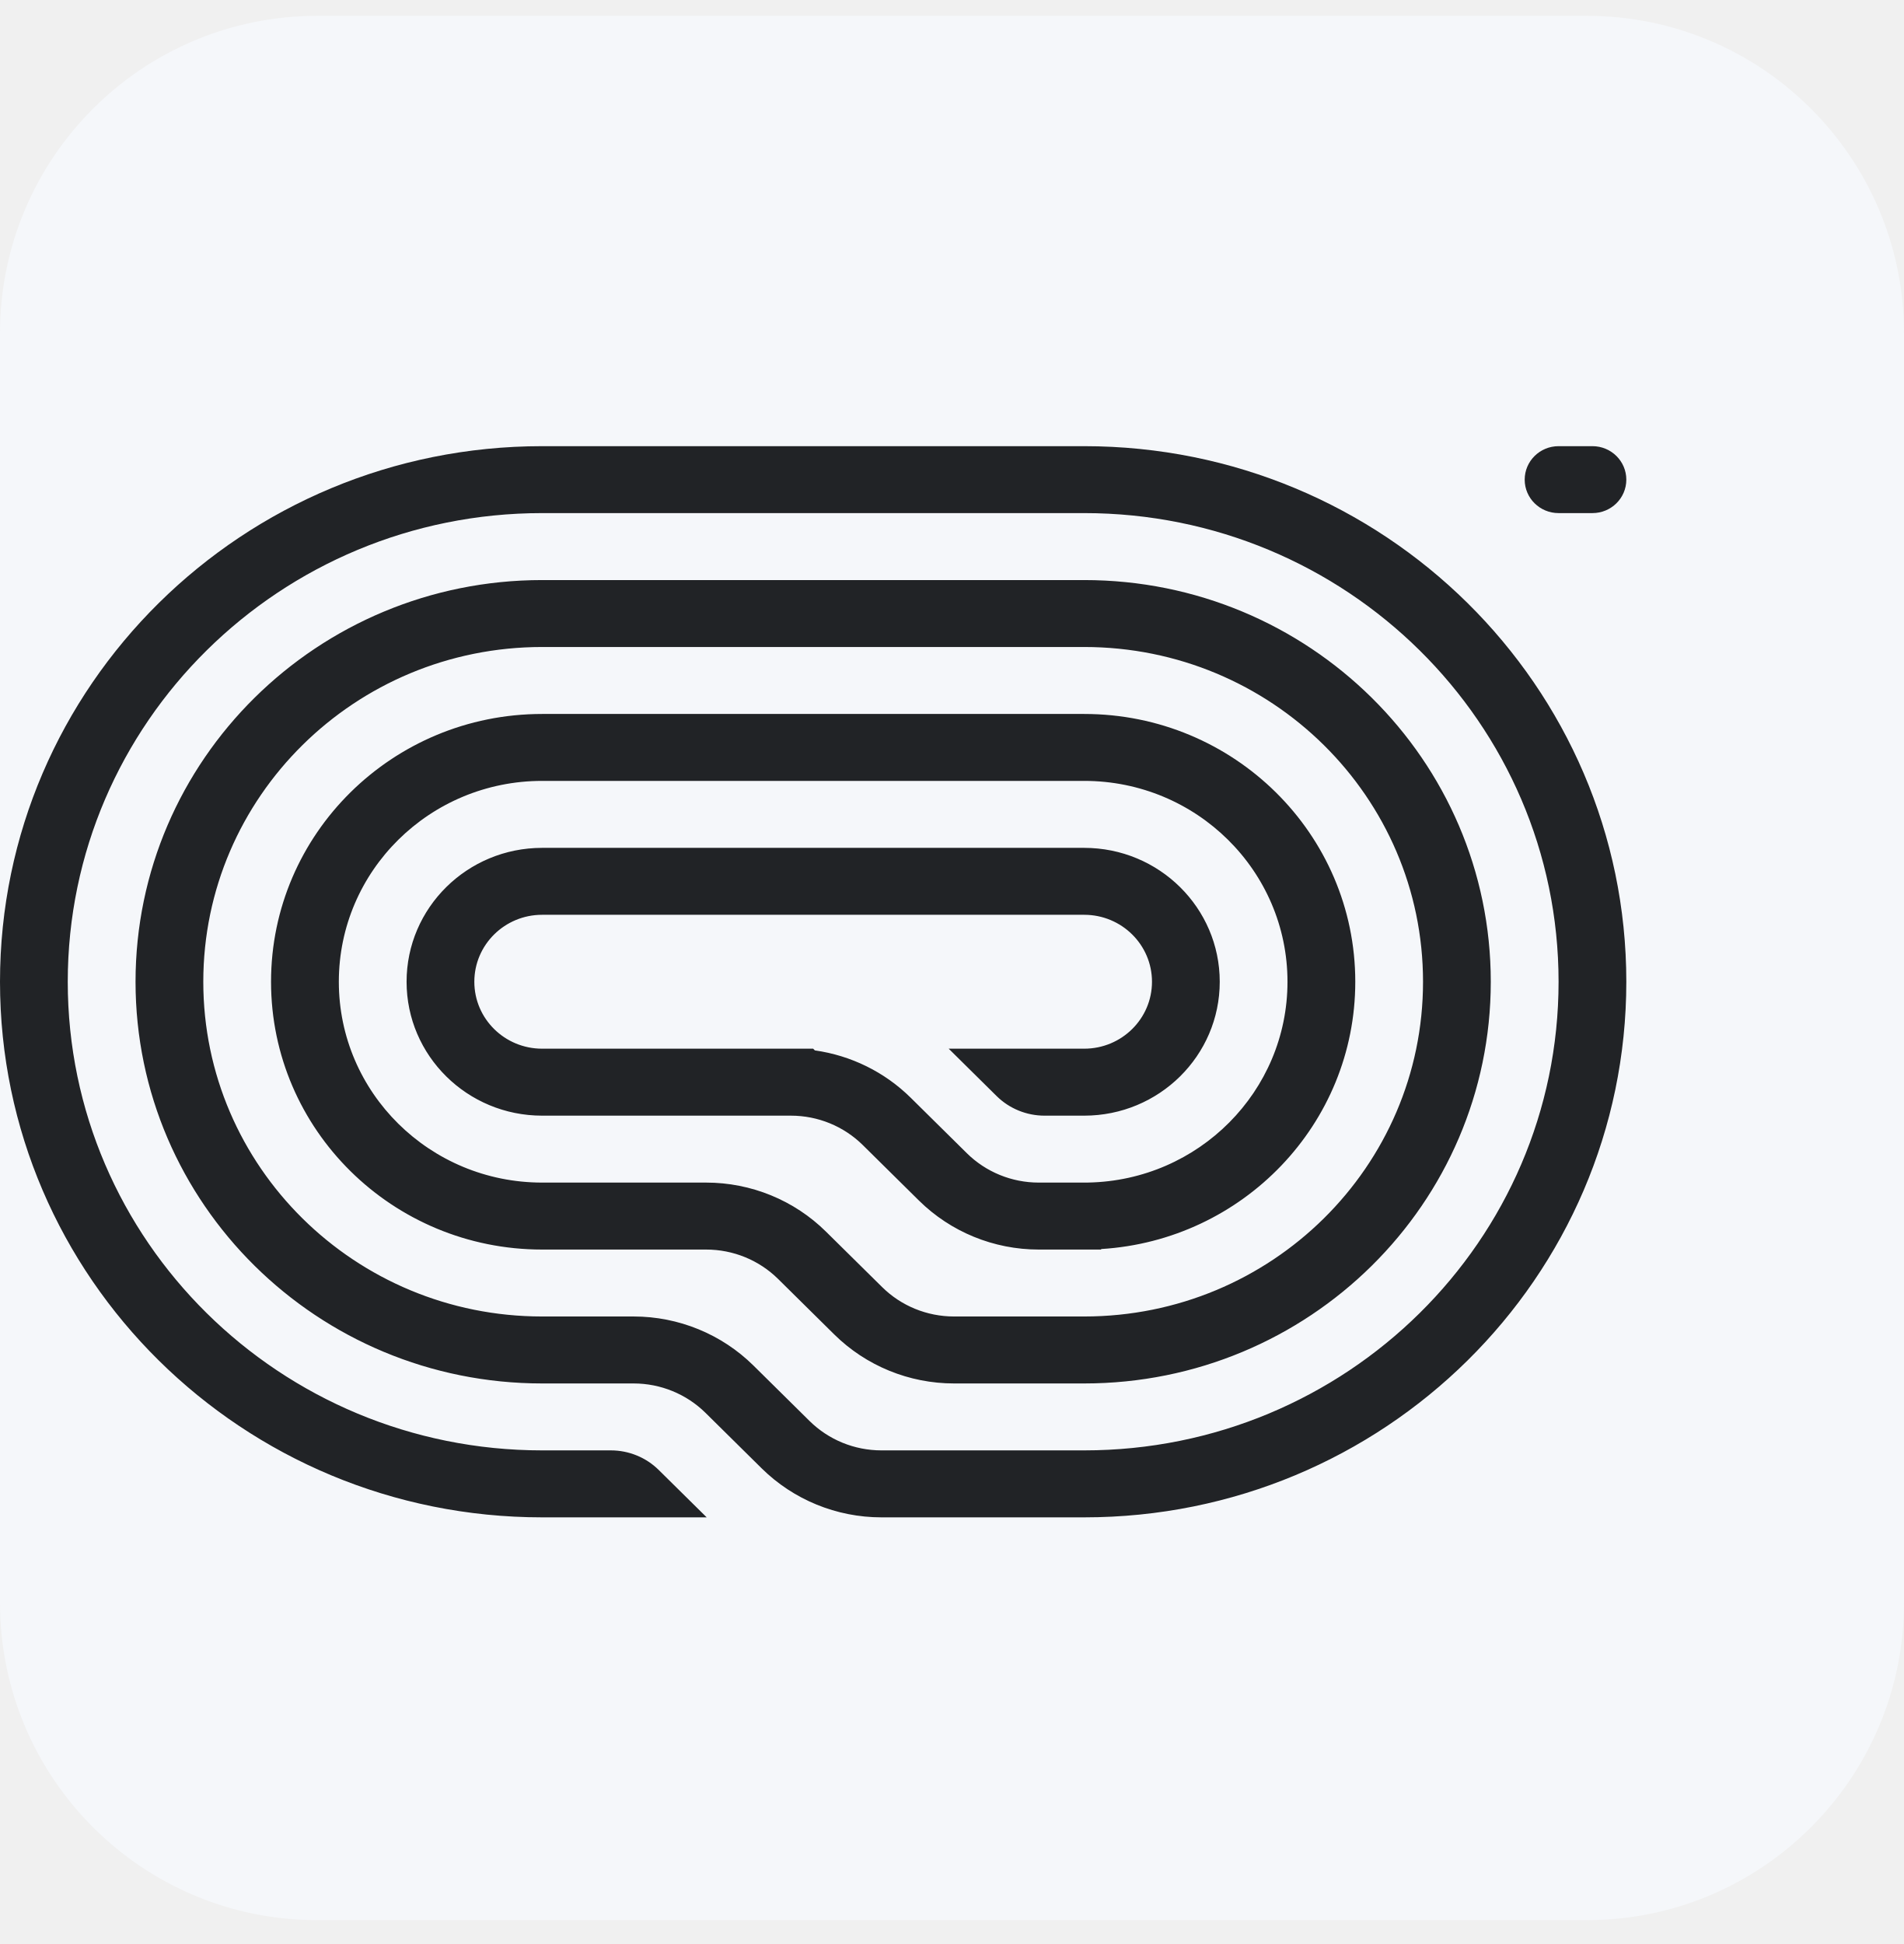
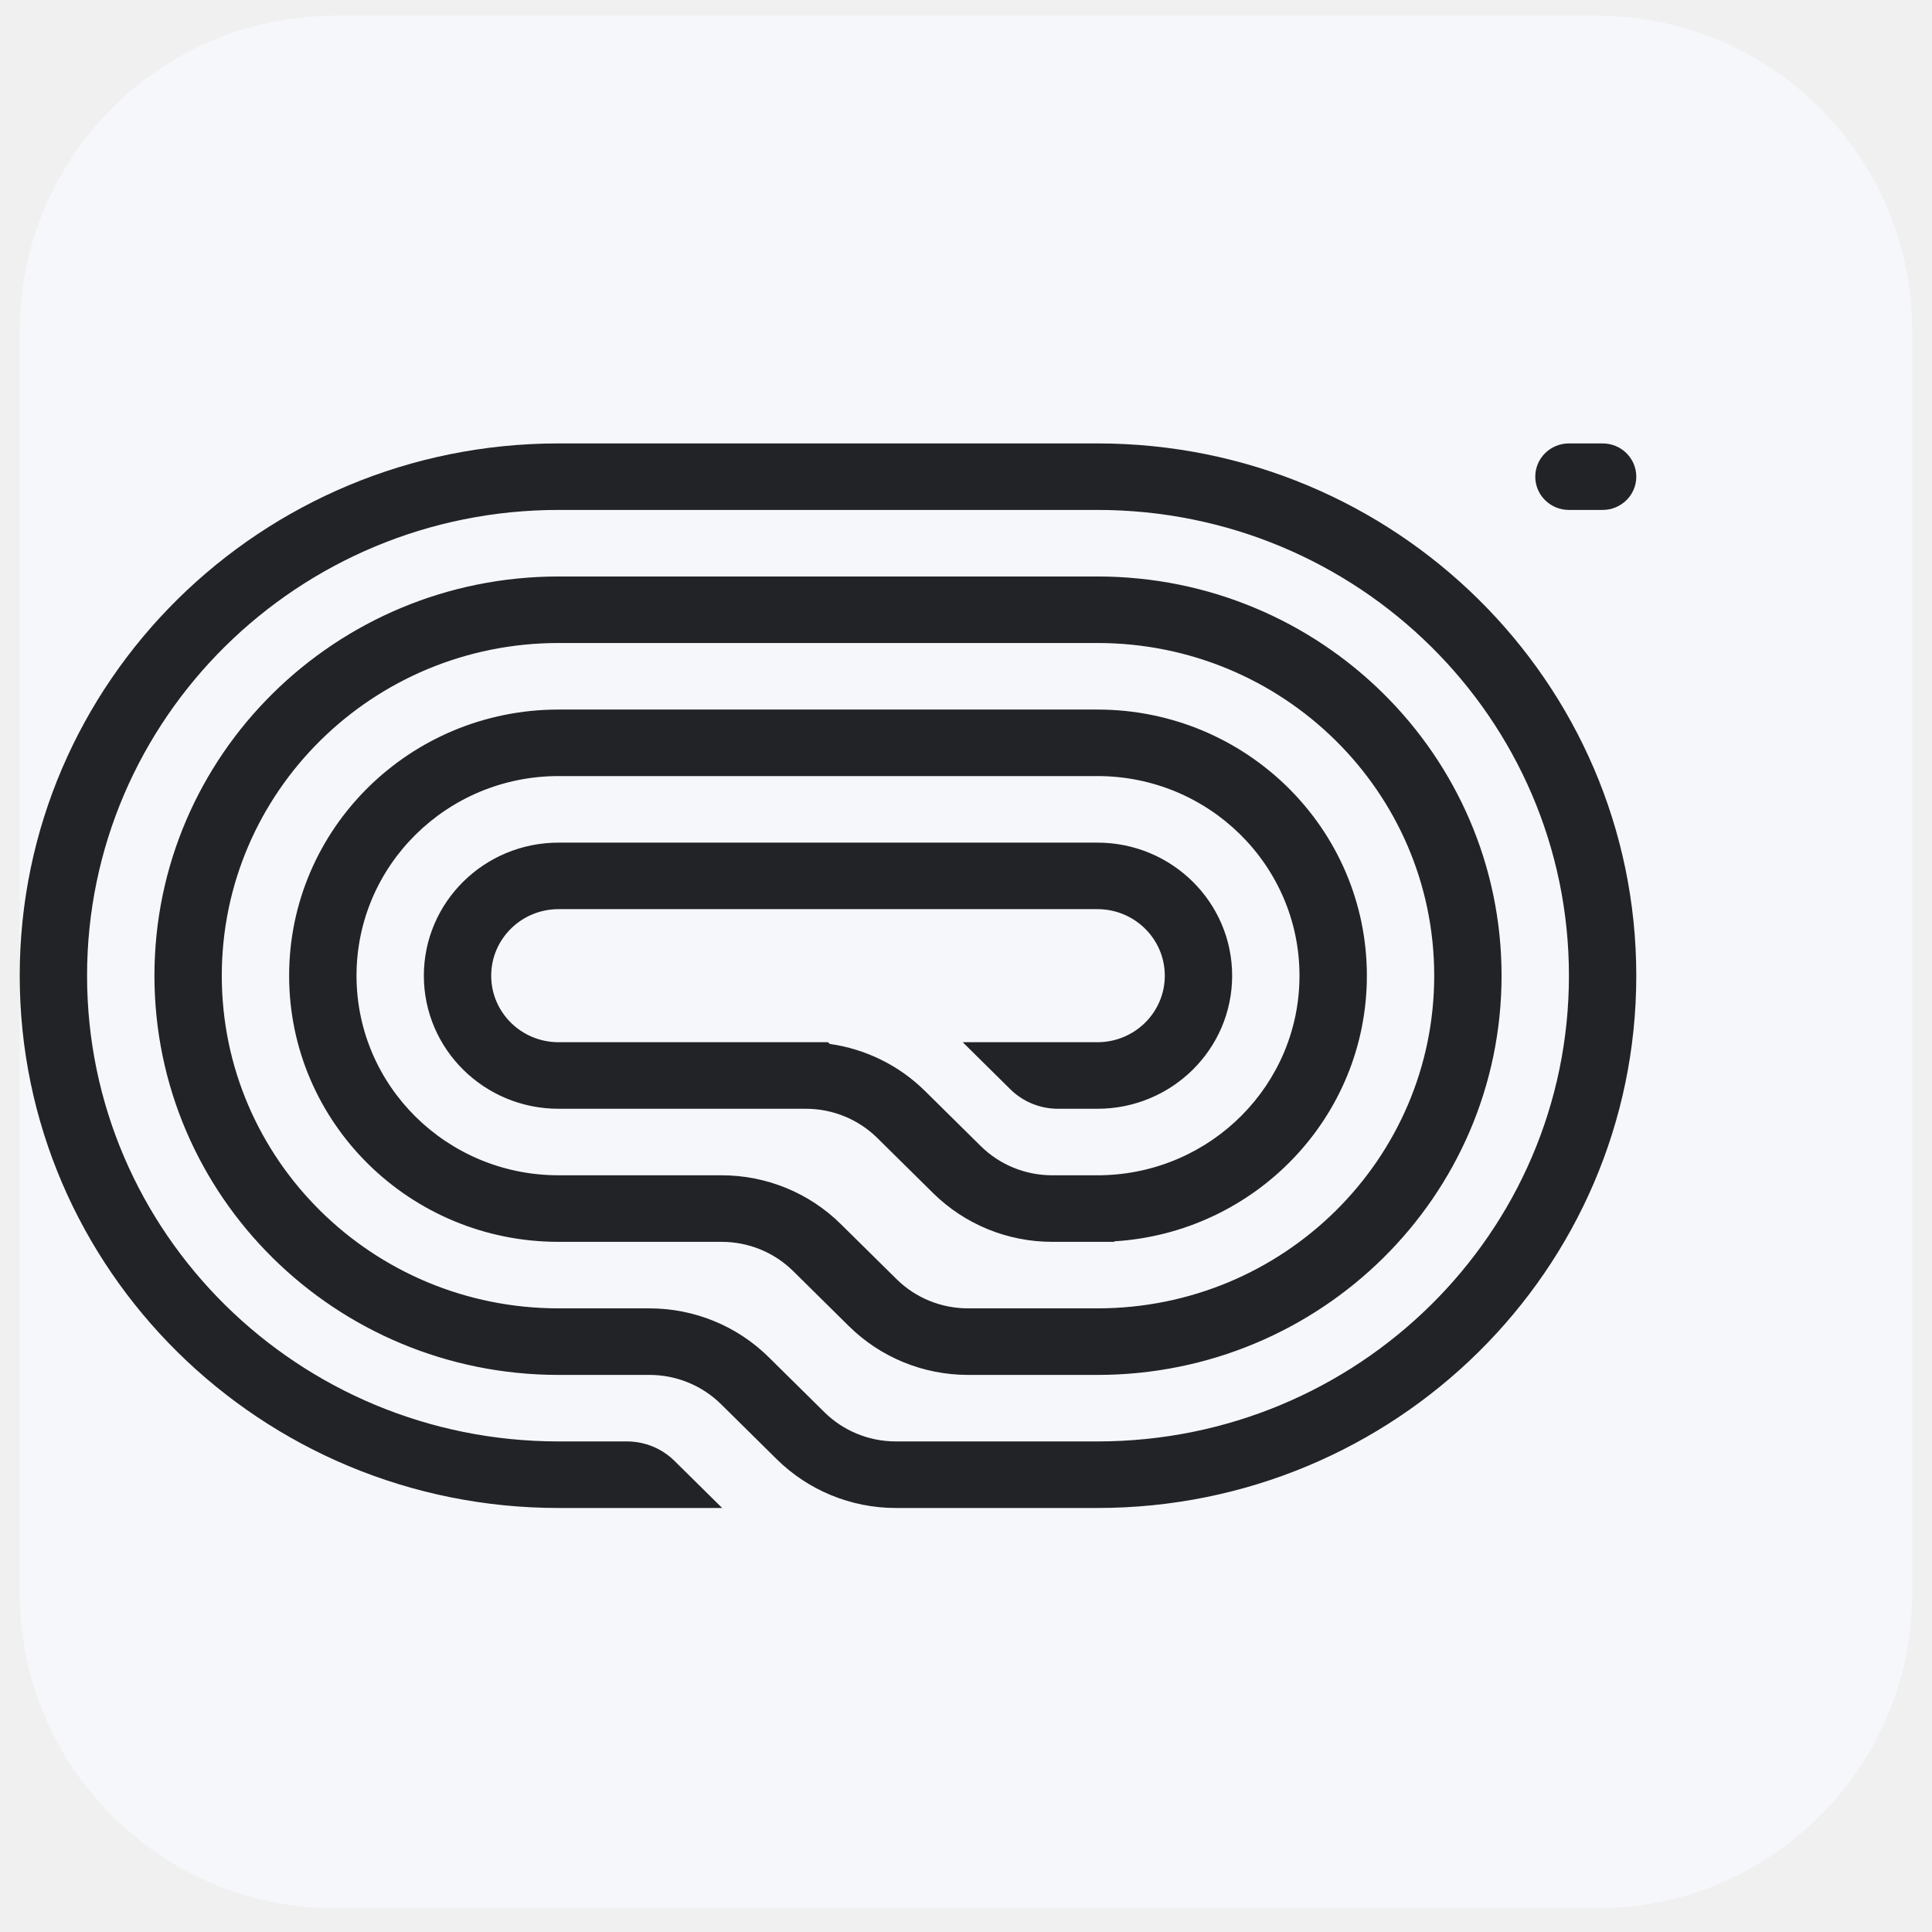
- <svg xmlns="http://www.w3.org/2000/svg" width="48" height="49" viewBox="0 0 48 49" fill="none">
+ <svg xmlns="http://www.w3.org/2000/svg" width="35" height="35" viewBox="0 0 48 49" fill="none">
  <rect y="0.399" width="48" height="48" rx="8" fill="#F5F7FA" />
  <g clip-path="url(#clip0_22_770)">
    <path d="M38.438 12.09C38.438 12.556 38.82 12.933 39.292 12.933H40.146C40.618 12.933 41 12.556 41 12.09C41 11.624 40.618 11.246 40.146 11.246H39.292C38.82 11.246 38.438 11.624 38.438 12.09Z" fill="#212326" />
    <path d="M13.667 38.246H17.816L16.608 37.053C16.288 36.736 15.853 36.558 15.4 36.558H13.667C7.062 36.558 1.708 31.27 1.708 24.746C1.708 18.222 7.062 12.933 13.667 12.933H27.333C33.938 12.933 39.292 18.222 39.292 24.746C39.292 31.27 33.938 36.558 27.333 36.558H22.221C21.541 36.558 20.89 36.292 20.409 35.817L18.994 34.419C18.193 33.628 17.106 33.183 15.974 33.183H13.667C8.949 33.183 5.125 29.406 5.125 24.746C5.125 20.086 8.949 16.308 13.667 16.308H27.333C32.051 16.308 35.875 20.086 35.875 24.746C35.875 29.406 32.051 33.183 27.333 33.183H24.051C23.371 33.183 22.719 32.917 22.239 32.442L20.823 31.044C20.023 30.253 18.936 29.808 17.803 29.808H13.667C10.836 29.808 8.542 27.542 8.542 24.746C8.542 21.95 10.836 19.683 13.667 19.683H27.333C30.164 19.683 32.458 21.95 32.458 24.746C32.458 27.508 30.219 29.753 27.437 29.807L27.436 29.808H26.186C25.506 29.808 24.855 29.542 24.374 29.067L22.959 27.669C22.302 27.02 21.452 26.604 20.543 26.476L20.5 26.433H13.667C12.723 26.433 11.958 25.678 11.958 24.746C11.958 23.814 12.723 23.058 13.667 23.058H27.333C28.277 23.058 29.042 23.814 29.042 24.746C29.042 25.678 28.277 26.433 27.333 26.433H23.917L25.125 27.627C25.445 27.943 25.88 28.121 26.333 28.121H27.333C29.22 28.121 30.75 26.61 30.75 24.746C30.75 22.882 29.22 21.371 27.333 21.371H13.667C11.78 21.371 10.25 22.882 10.25 24.746C10.25 26.61 11.78 28.121 13.667 28.121H19.939C20.619 28.121 21.27 28.387 21.751 28.862L23.166 30.26C23.967 31.051 25.053 31.496 26.186 31.496H27.76V31.483C31.335 31.265 34.167 28.332 34.167 24.746C34.167 21.018 31.107 17.996 27.333 17.996H13.667C9.893 17.996 6.833 21.018 6.833 24.746C6.833 28.474 9.893 31.496 13.667 31.496H17.803C18.483 31.496 19.135 31.762 19.616 32.237L21.031 33.635C21.832 34.426 22.918 34.871 24.051 34.871H27.333C32.994 34.871 37.583 30.338 37.583 24.746C37.583 19.154 32.994 14.621 27.333 14.621H13.667C8.006 14.621 3.417 19.154 3.417 24.746C3.417 30.338 8.006 34.871 13.667 34.871H15.974C16.653 34.871 17.305 35.138 17.786 35.612L19.201 37.01C20.002 37.801 21.088 38.246 22.221 38.246H27.333C34.881 38.246 41 32.202 41 24.746C41 17.29 34.881 11.246 27.333 11.246L13.667 11.246C6.119 11.246 -6.59857e-07 17.29 0 24.746C6.59857e-07 32.202 6.119 38.246 13.667 38.246Z" fill="#212326" />
  </g>
  <defs>
    <clipPath id="clip0_22_770">
      <rect width="41" height="27" fill="white" transform="translate(0 11.2458)" />
    </clipPath>
  </defs>
</svg>
